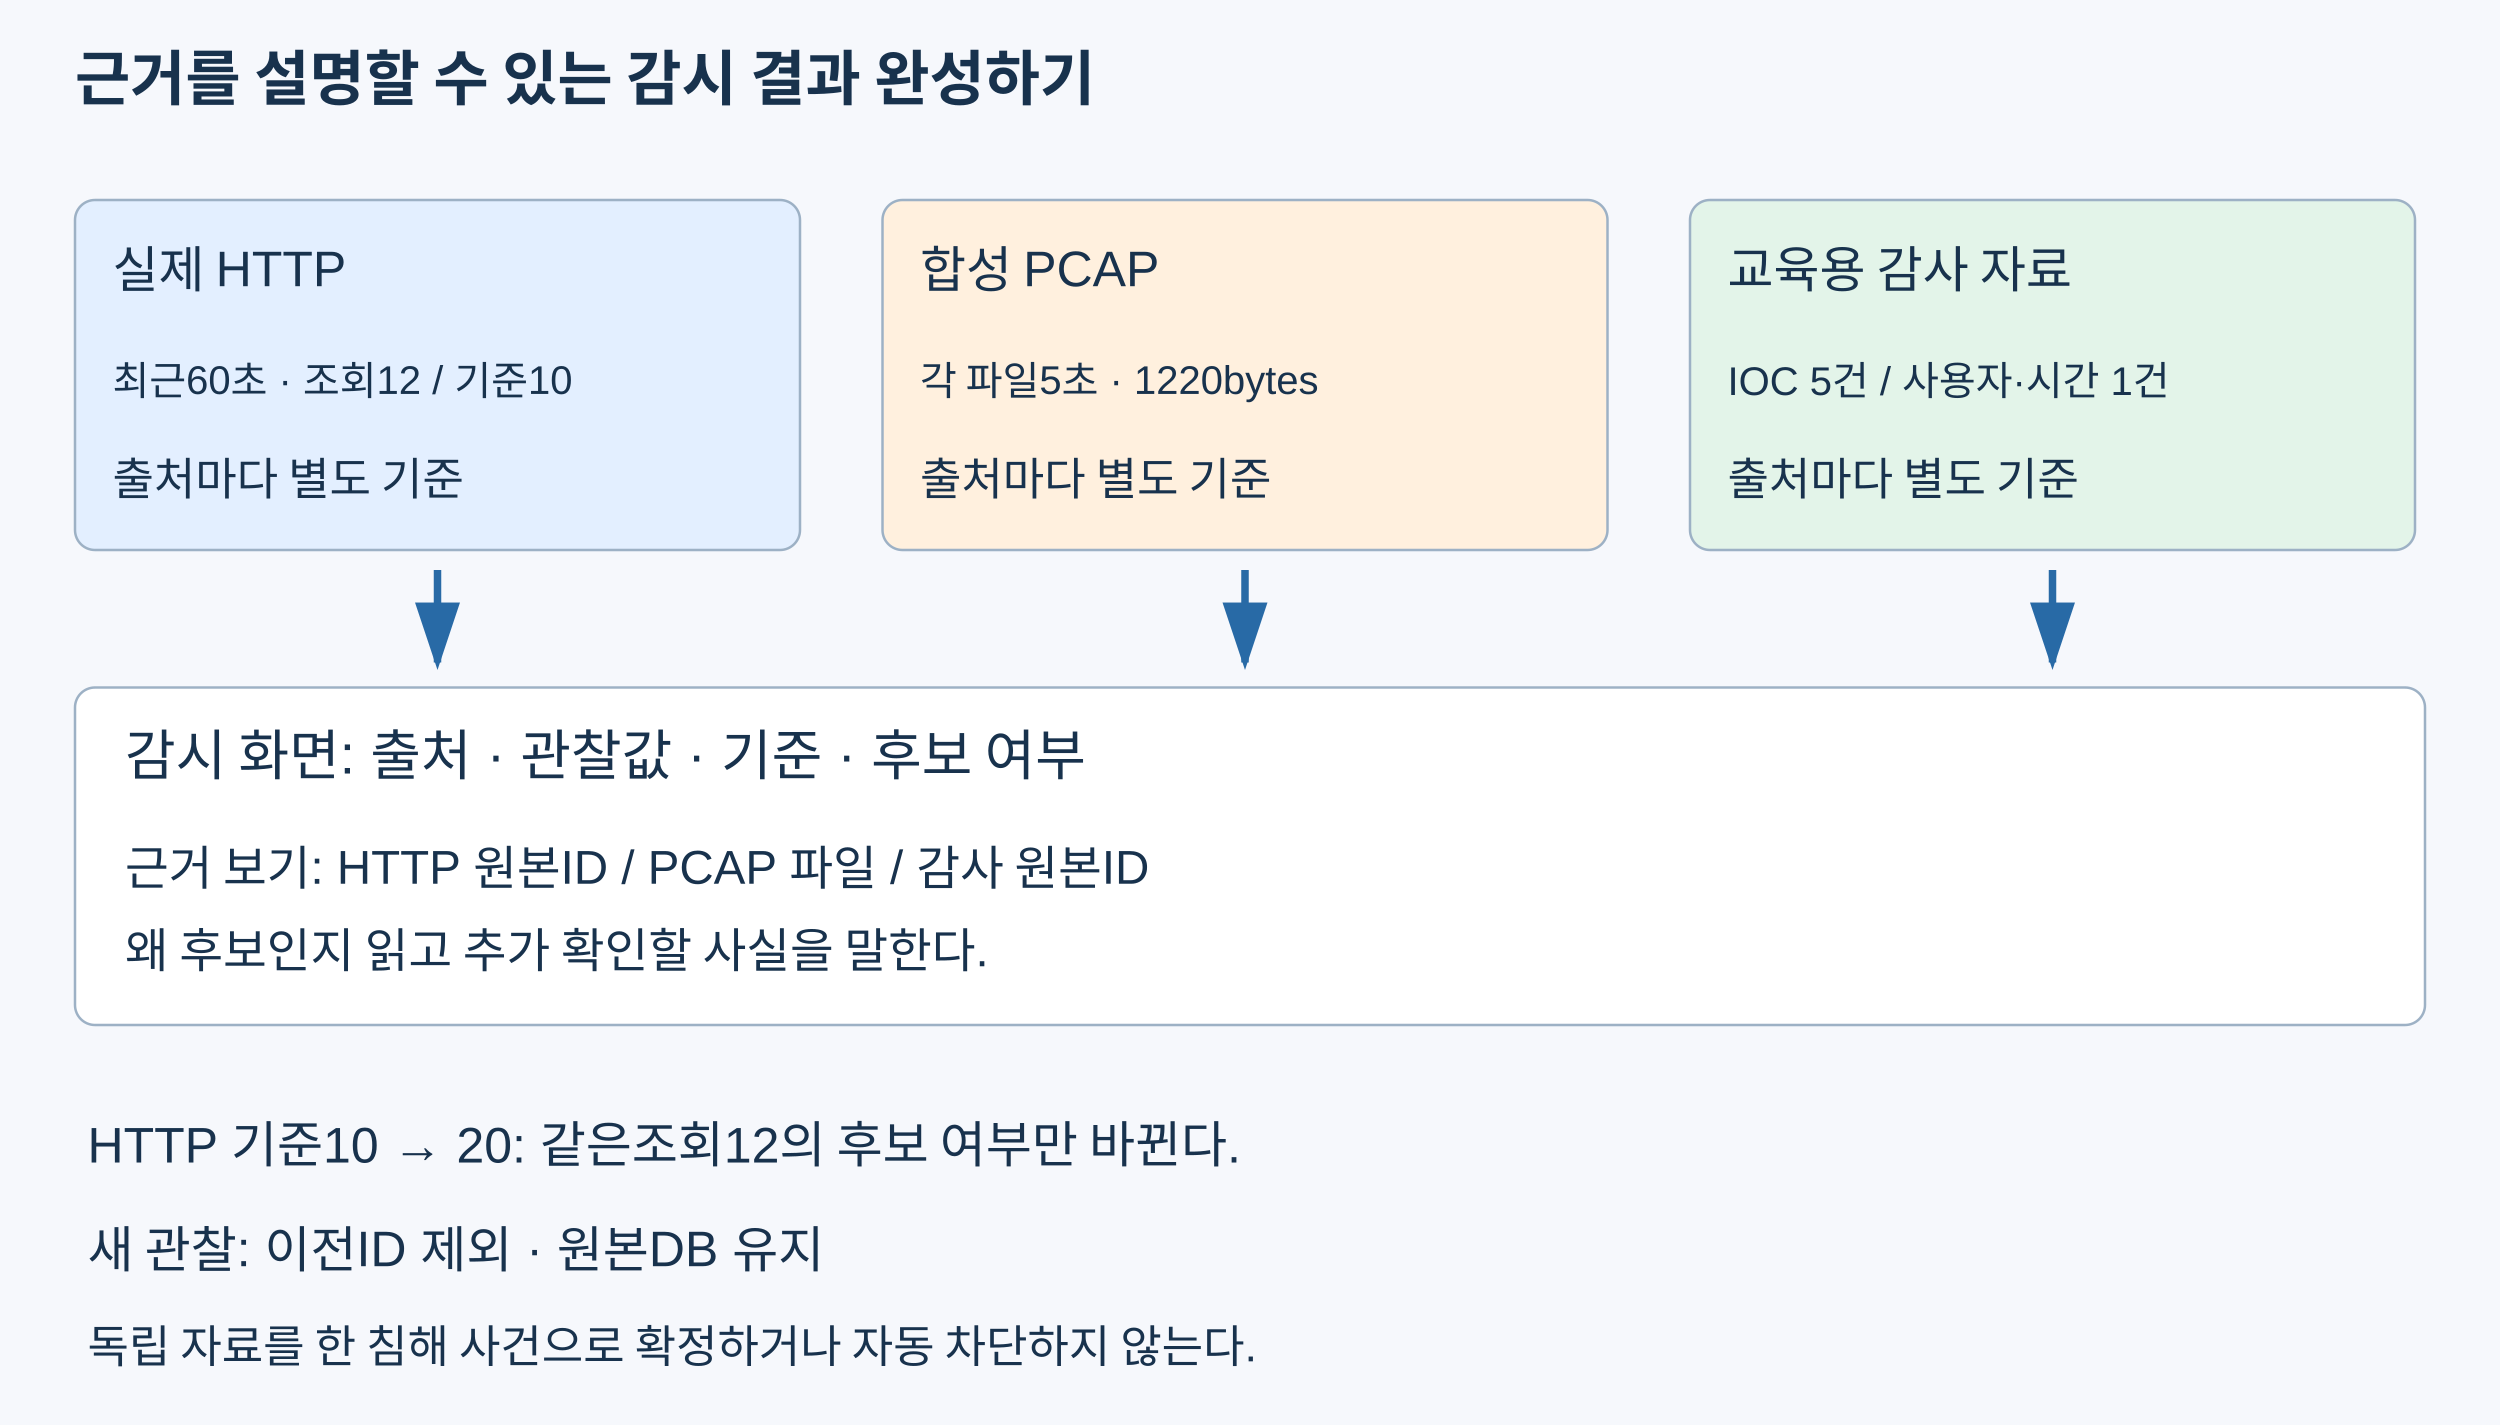
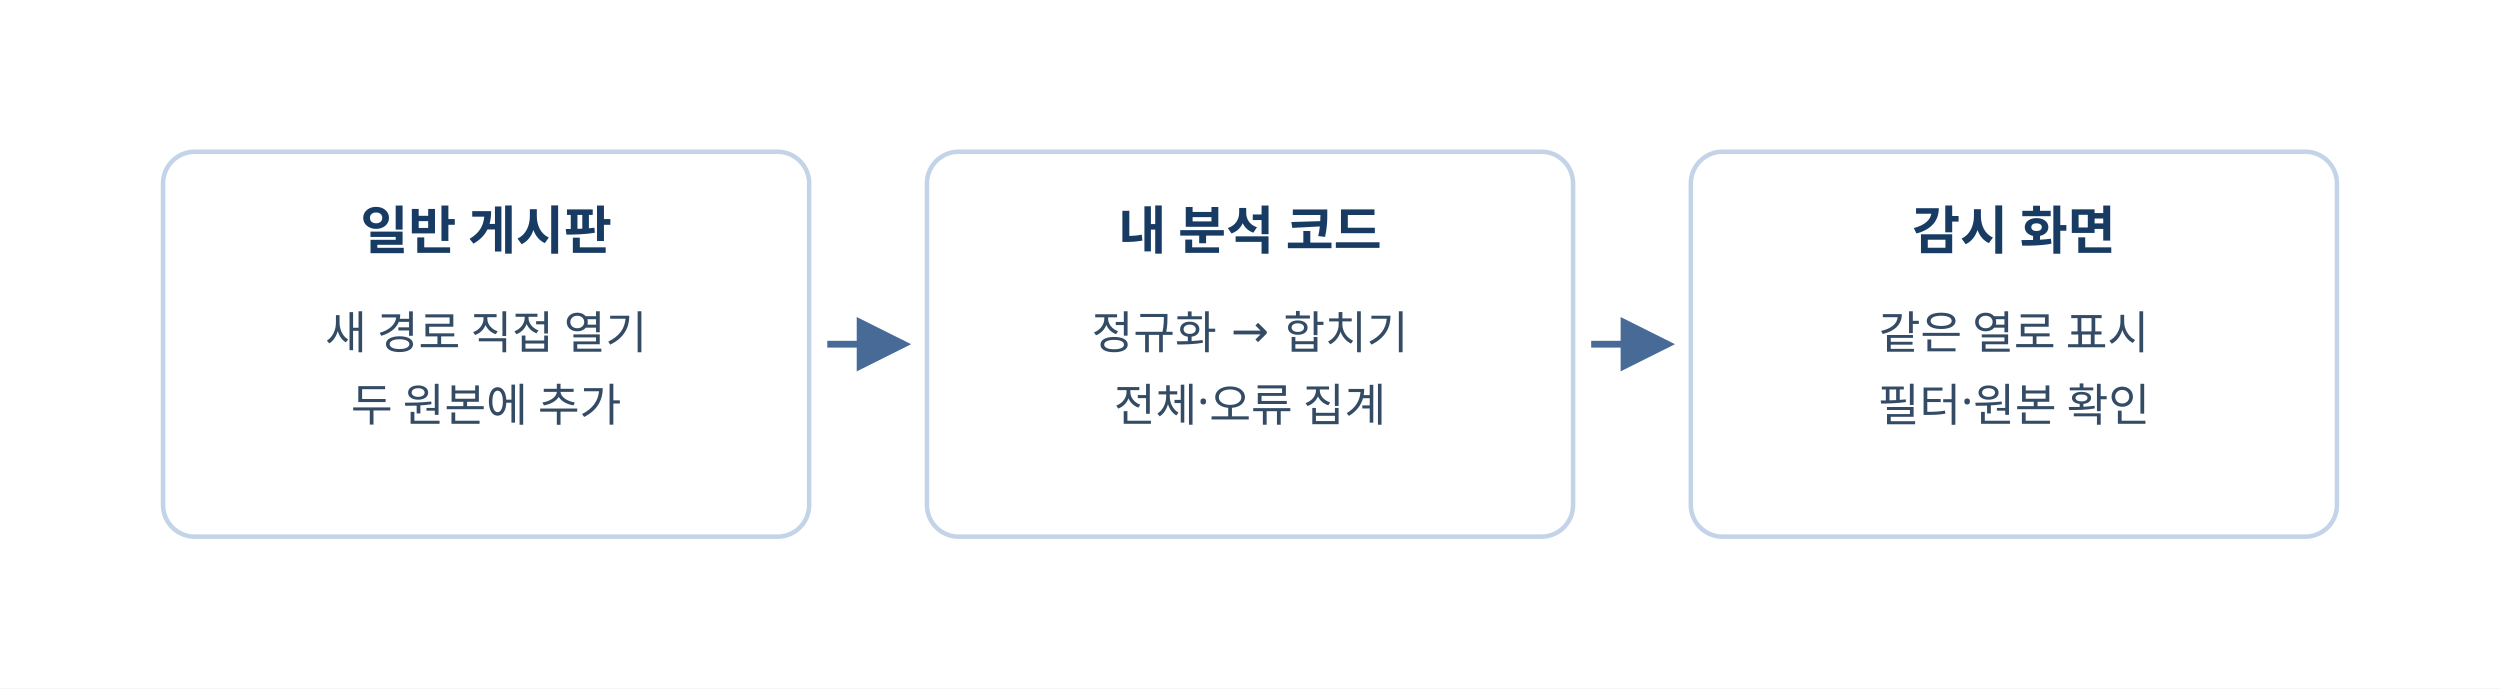
- <svg xmlns="http://www.w3.org/2000/svg" width="1000" height="570" viewBox="0 0 1000 570">
+ <svg xmlns="http://www.w3.org/2000/svg" width="1104" height="304" viewBox="-32 -32 1104 304" data-clean-canvas="32">
+   <rect x="-32" y="-32" width="1104" height="304" fill="#ffffff" data-canvas-background="true" />
+   <rect width="1040" height="240" rx="18" fill="#ffffff" />
  <defs>
-     <marker id="arrow" markerWidth="9" markerHeight="9" refX="8" refY="3" orient="auto">
-       <path d="M0,0 L0,6 L9,3 z" fill="#286aa6" />
+     <marker id="arrow" markerWidth="8" markerHeight="8" refX="7" refY="4" orient="auto">
+       <path d="M0 0L8 4L0 8" fill="#476b96" />
    </marker>
  </defs>
-   <rect width="1000" height="570" fill="#f6f8fc" />
-   <g font-family="Arial, Noto Sans KR, sans-serif" fill="#18324d">
-     <text x="30" y="40" font-size="24" font-weight="bold">근거를 설명할 수 있는 감시 결과 완성하기</text>
-     <rect x="30" y="80" width="290" height="140" rx="8" fill="#e3efff" stroke="#9db1c5" />
-     <text x="45" y="115" font-size="20">실제 HTTP</text>
-     <text x="45" y="158" font-size="16">최근60초 · 조회12 / 기준10</text>
-     <text x="45" y="198" font-size="18">출처마다 별도 기준</text>
-     <path d="M175,228 L175,265" fill="none" stroke="#286aa6" stroke-width="3" marker-end="url(#arrow)" />
-     <rect x="353" y="80" width="290" height="140" rx="8" fill="#fff0de" stroke="#9db1c5" />
-     <text x="368" y="115" font-size="20">합성 PCAP</text>
-     <text x="368" y="158" font-size="16">각 파일5초 · 1220bytes</text>
-     <text x="368" y="198" font-size="18">출처마다 별도 기준</text>
-     <path d="M498,228 L498,265" fill="none" stroke="#286aa6" stroke-width="3" marker-end="url(#arrow)" />
-     <rect x="676" y="80" width="290" height="140" rx="8" fill="#e3f4e9" stroke="#9db1c5" />
-     <text x="691" y="115" font-size="20">교육용 감사 자료</text>
-     <text x="691" y="158" font-size="16">IOC 5건 / 사용자·시간 1건</text>
-     <text x="691" y="198" font-size="18">출처마다 별도 기준</text>
-     <path d="M821,228 L821,265" fill="none" stroke="#286aa6" stroke-width="3" marker-end="url(#arrow)" />
-     <rect x="30" y="275" width="940" height="135" rx="8" fill="#fff" stroke="#9db1c5" />
-     <text x="50" y="310" font-size="22">감시 화면: 출처 · 관찰값 · 기준 · 후보 여부</text>
-     <text x="50" y="354" font-size="19">근거 보기: HTTP 원본ID / PCAP 파일 / 감사 원본ID</text>
-     <text x="50" y="387" font-size="19">왜 후보인지 읽고 추가 확인할 사실을 말한다.</text>
-     <text x="35" y="465" font-size="20">HTTP 기준10 → 20: 같은조회12의 후보 여부만 바뀐다.</text>
-     <text x="35" y="507" font-size="20">새 관찰: 이전ID 제외 · 원본DB 유지</text>
-     <text x="35" y="545" font-size="18">독립 자료를 한 침해 사건으로 확정하거나 자동 차단하지 않는다.</text>
-   </g>
+   <rect x="40.0" y="35" width="285.333" height="170" rx="14" fill="white" stroke="#c3d4e8" stroke-width="2" />
+   <text x="182.667" y="78" text-anchor="middle" font-family="sans-serif" font-size="23" font-weight="bold" fill="#173b63">일반 게시판</text>
+   <text x="182.667" y="122" text-anchor="middle" font-family="sans-serif" font-size="20" fill="#334b64">새 경로 직접 열기</text>
+   <text x="182.667" y="154" text-anchor="middle" font-family="sans-serif" font-size="20" fill="#334b64">두 원본에 추가</text>
+   <path d="M333.333 120H367.333" stroke="#476b96" stroke-width="3" marker-end="url(#arrow)" />
+   <rect x="377.333" y="35" width="285.333" height="170" rx="14" fill="white" stroke="#c3d4e8" stroke-width="2" />
+   <text x="520.0" y="78" text-anchor="middle" font-family="sans-serif" font-size="23" font-weight="bold" fill="#173b63">내 분석 코드</text>
+   <text x="520.0" y="122" text-anchor="middle" font-family="sans-serif" font-size="20" fill="#334b64">정규화 → 합치기</text>
+   <text x="520.0" y="154" text-anchor="middle" font-family="sans-serif" font-size="20" fill="#334b64">전체·오류 집계</text>
+   <path d="M670.667 120H704.667" stroke="#476b96" stroke-width="3" marker-end="url(#arrow)" />
+   <rect x="714.667" y="35" width="285.333" height="170" rx="14" fill="white" stroke="#c3d4e8" stroke-width="2" />
+   <text x="857.333" y="78" text-anchor="middle" font-family="sans-serif" font-size="23" font-weight="bold" fill="#173b63">감시 화면</text>
+   <text x="857.333" y="122" text-anchor="middle" font-family="sans-serif" font-size="20" fill="#334b64">같은 열로 표시</text>
+   <text x="857.333" y="154" text-anchor="middle" font-family="sans-serif" font-size="20" fill="#334b64">필터·원본 확인</text>
</svg>
